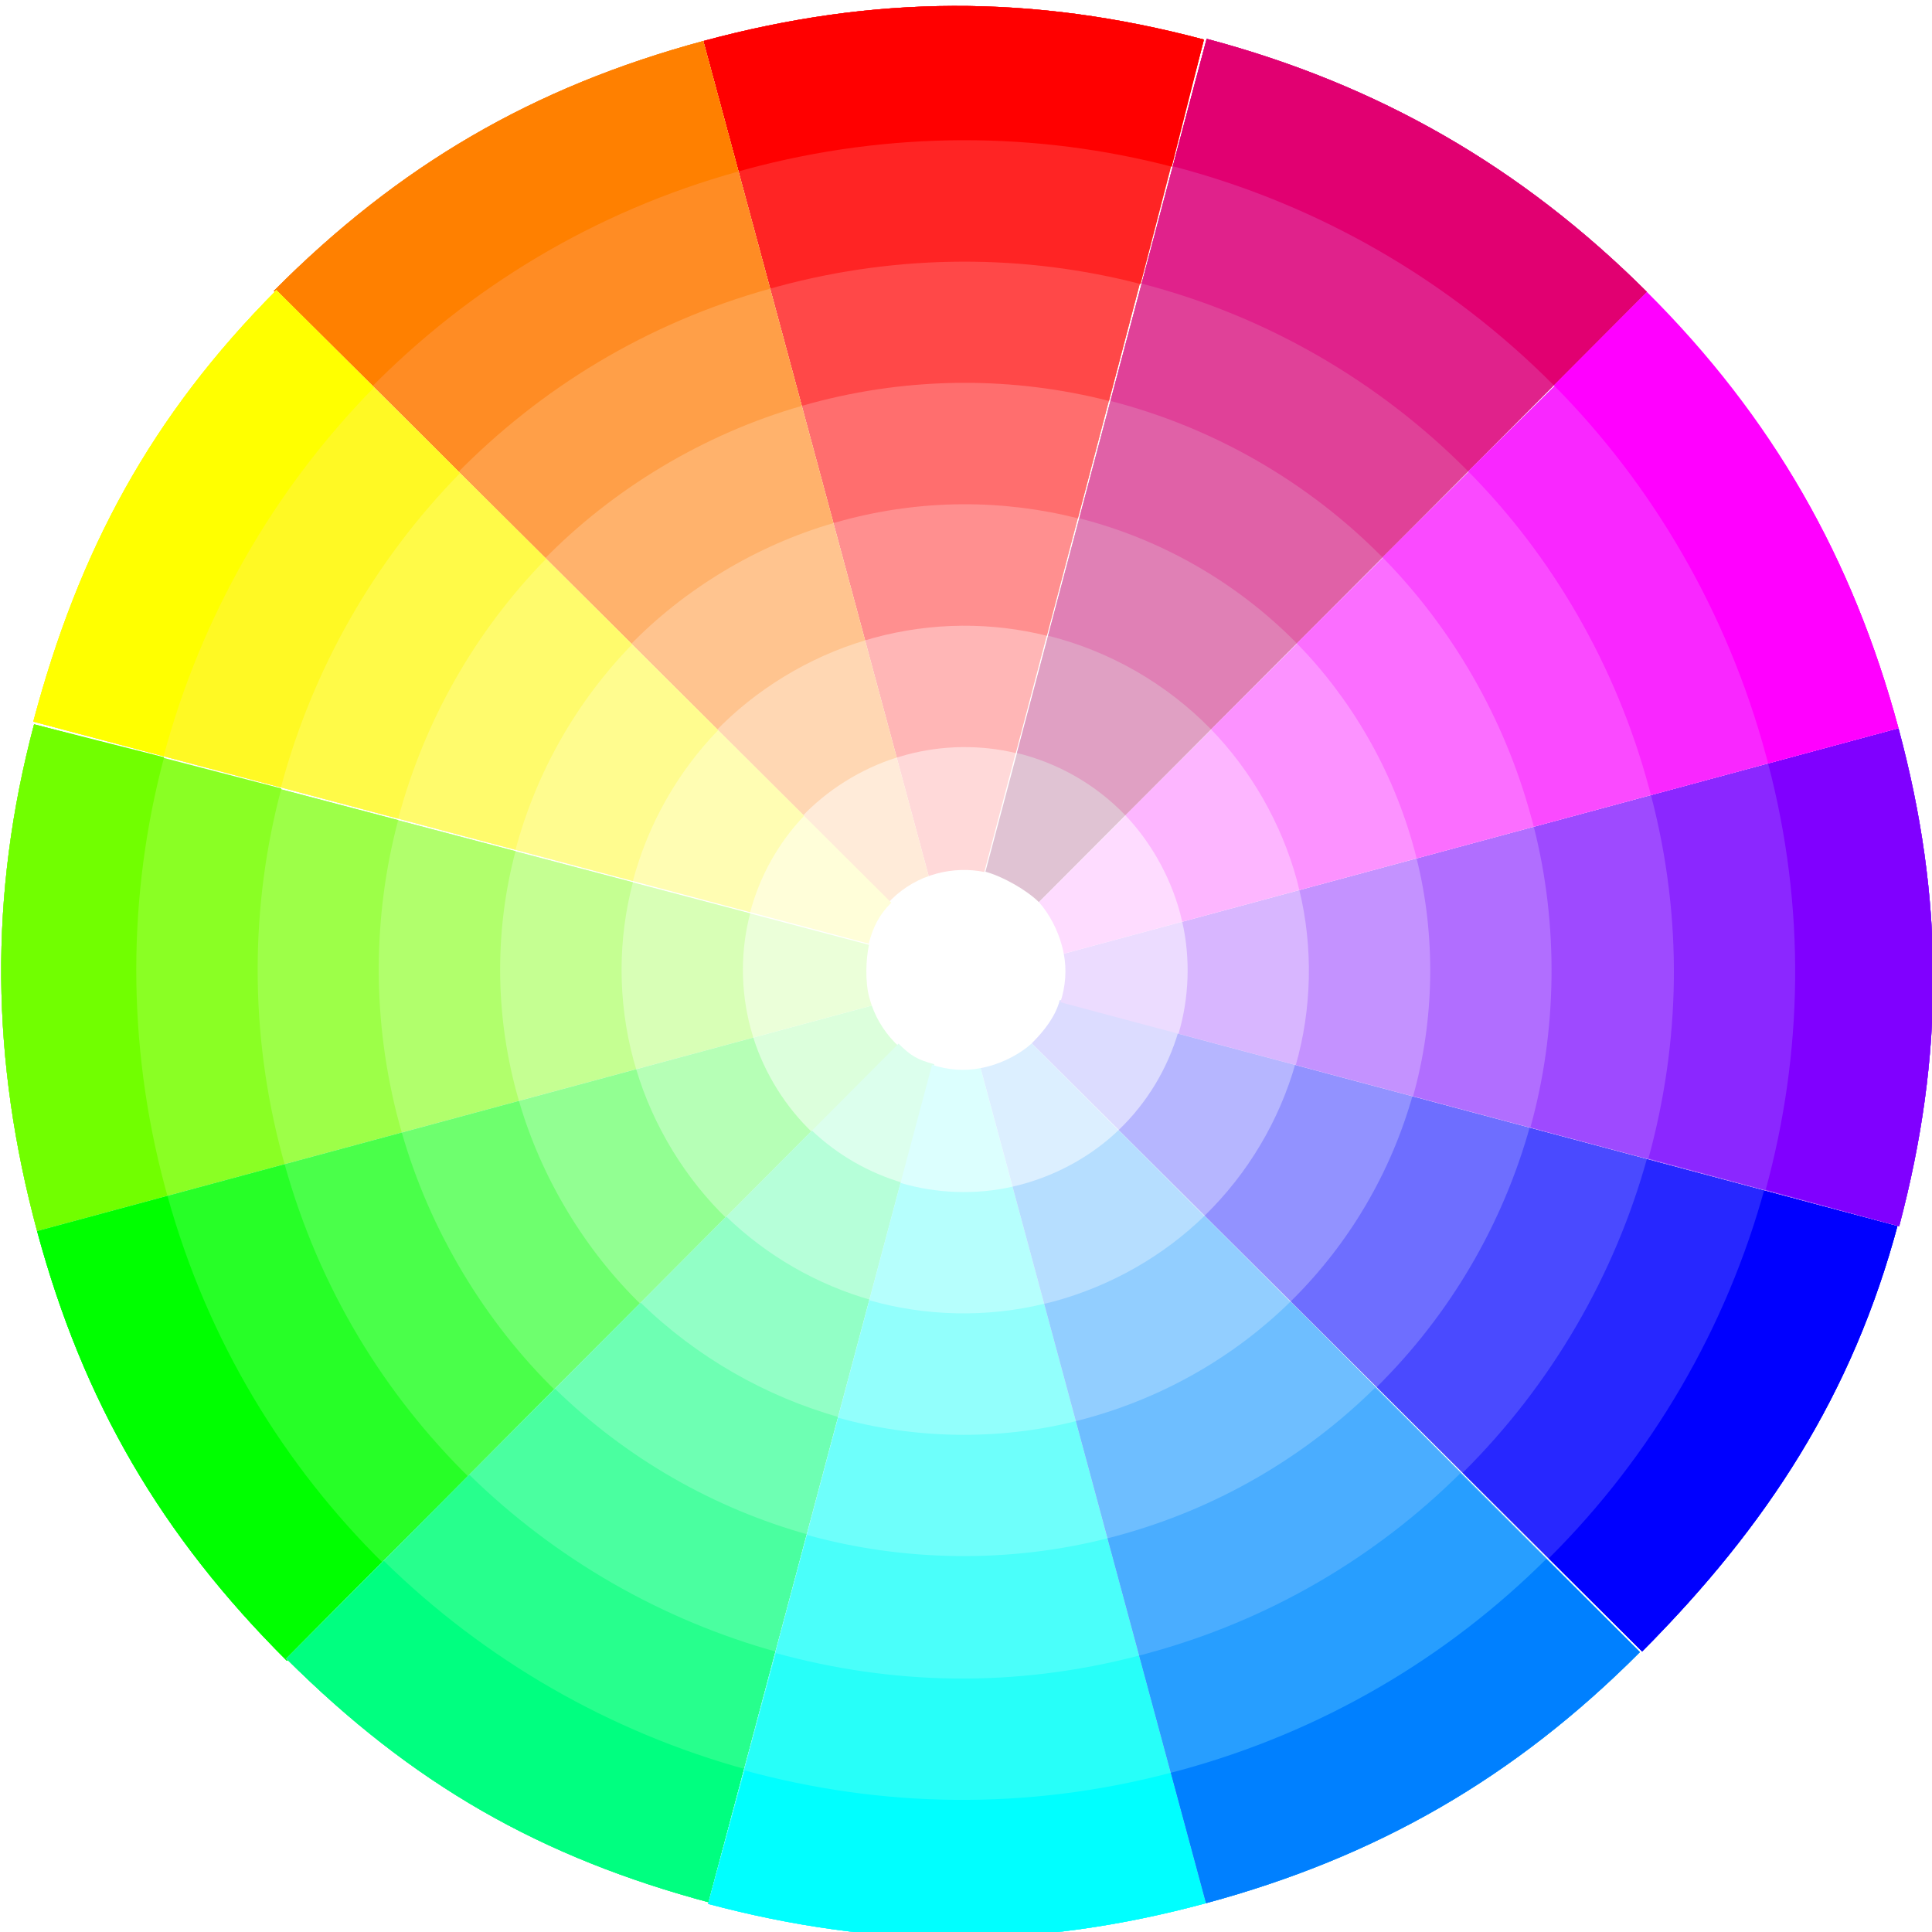
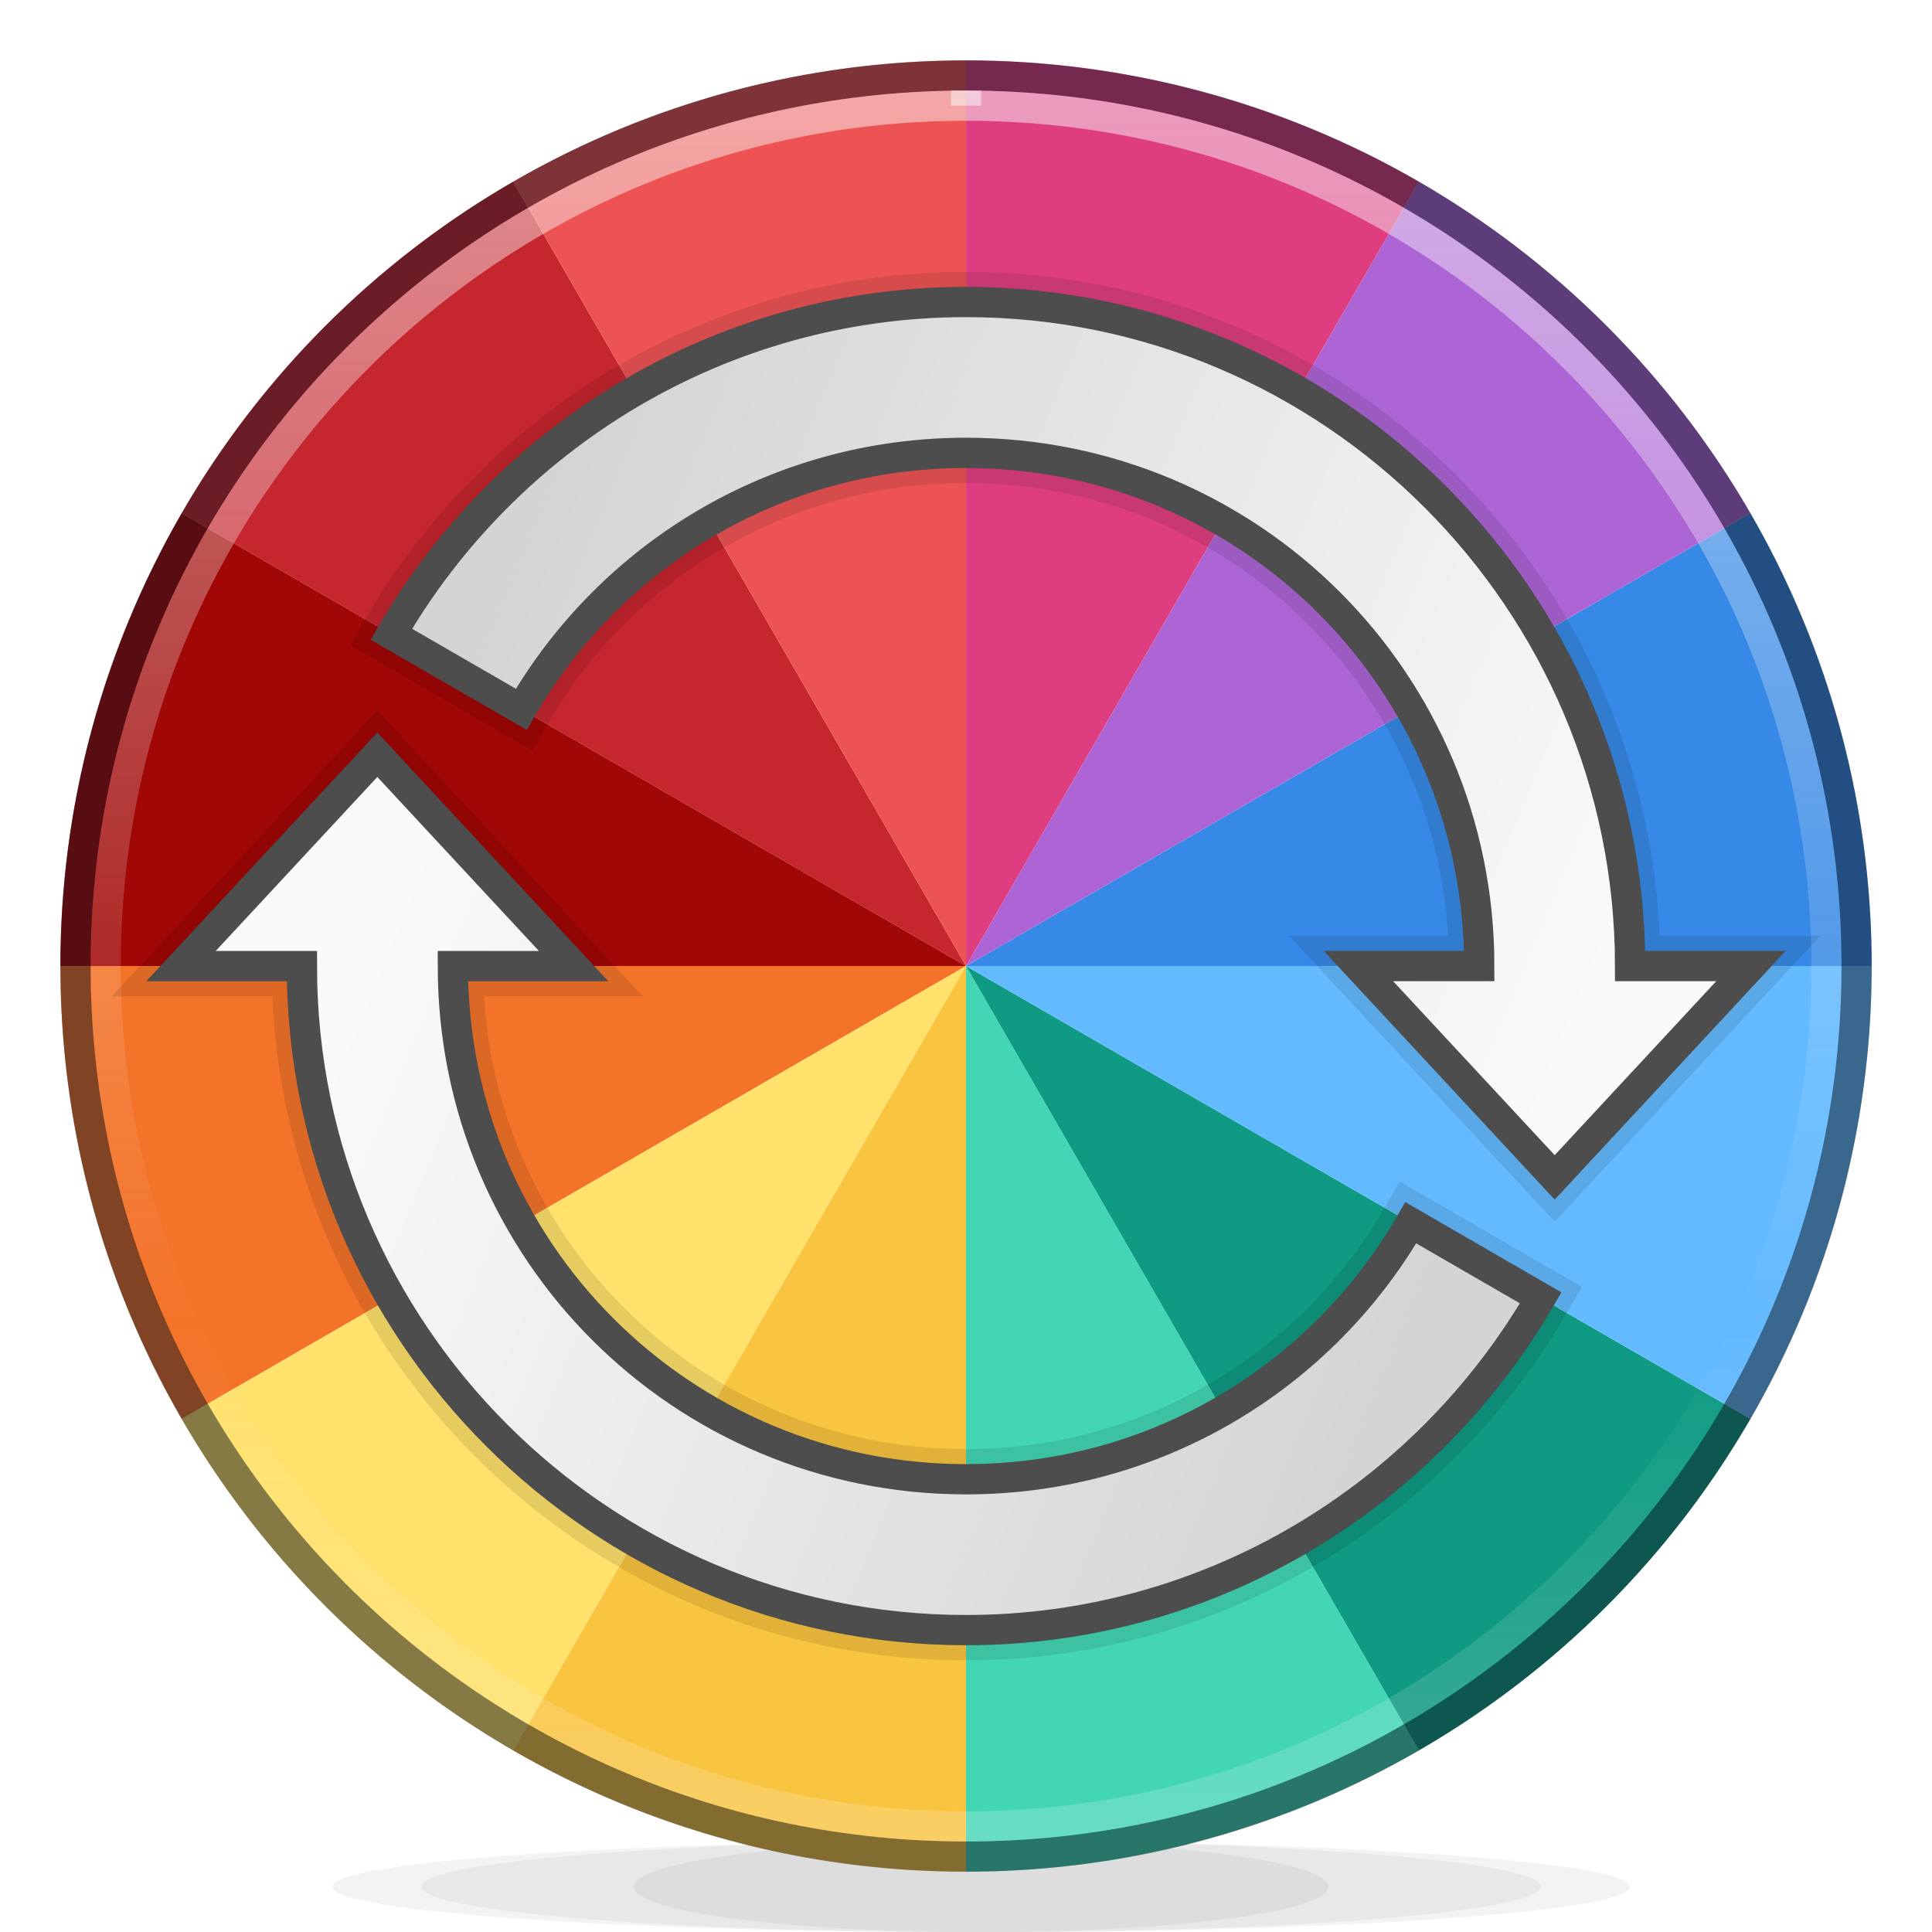
- <svg xmlns="http://www.w3.org/2000/svg" id="Layer_1" enable-background="new 0 0 360 360" xml:space="preserve" viewBox="0 0 64 64" version="1.1" y="0px" x="0px" width="64" height="64">
-   <defs id="defs445" />
-   <g id="g244">
- </g>
-   <g id="g438" transform="matrix(0.177413,0,0,0.1774894,0.03223704,0.1615573)">
-     <g id="g260">
-       <path d="M 193.8,167.46 307.32,53.57 C 283.863,30.21 257.12,14.843 225.127,6.34 l -41.313,155.45 c 3.15,0.84 7.66,3.37 9.98,5.67 z" fill="#e0c3d3" id="path246" />
-       <path d="M 209.95,151.26 307.317,53.572 C 283.86,30.212 257.117,14.845 225.124,6.342 l -35.43,133.29 c 7.71,1.86 14.76,5.91 20.25,11.63 z" fill="#e0a0c3" id="path248" />
-       <path d="M 225.94,135.21 307.315,53.567 C 283.858,30.207 257.115,14.84 225.122,6.337 l -29.61,111.4 c 11.55,2.89 22.11,8.95 30.42,17.47 z" fill="#e080b5" id="path250" />
-       <path d="m 241.95,119.15 65.369,-65.585 c -23.457,-23.36 -50.2,-38.727 -82.193,-47.23 l -23.784,89.491 c 15.38,3.919 29.46,12.004 40.6,23.324 z" fill="#e061a7" id="path252" />
-       <path d="M 257.95,103.1 307.321,53.567 C 283.864,30.207 257.121,14.84 225.128,6.337 l -17.962,67.589 c 19.22,4.944 36.82,15.052 50.78,29.174 z" fill="#e04198" id="path254" />
-       <path d="M 273.95,87.05 307.323,53.568 C 283.866,30.208 257.123,14.841 225.13,6.338 l -12.142,45.687 c 23.07,5.968 44.18,18.099 60.96,35.025 z" fill="#e0228b" id="path256" />
-       <path d="M 289.94,70.999 307.315,53.568 C 283.858,30.208 257.115,14.84 225.122,6.337 l -6.321,23.784 c 26.91,6.994 51.54,21.148 71.13,40.878 z" fill="#e10071" id="path258" />
-     </g>
-     <g id="g276">
-       <path d="m 174.73,162.13 c 2.934,-0.792 6.094,-0.876 8.876,-0.292 l 41,-155.36 c -31.994,-8.502 -61.625,-8.332 -93.483,0.274 l 42.101,155.85 c -0.01,-0.02 1.13,-0.37 1.5,-0.47 z" fill="#ffd9d9" id="path262" />
-       <path d="m 168.93,139.99 c 6.926,-1.871 14.036,-1.906 20.556,-0.349 l 35.12,-133.16 c -31.994,-8.502 -61.625,-8.332 -93.483,0.274 l 36.127,133.73 c 0.95,-0.27 1.19,-0.36 1.67,-0.49 z" fill="#ffb6b6" id="path264" />
-       <path d="m 163.03,118.12 c 10.904,-2.946 22.03,-2.917 32.267,-0.373 l 29.31,-111.27 c -31.994,-8.502 -61.625,-8.332 -93.483,0.274 l 30.218,111.86 c 0.96,-0.27 1.19,-0.36 1.68,-0.49 z" fill="#ff8f8f" id="path266" />
-       <path d="m 157.12,96.243 c 14.884,-4.021 30.029,-3.944 43.982,-0.413 L 224.612,6.476 C 192.618,-2.026 162.987,-1.856 131.129,6.75 l 24.304,89.968 c 0.96,-0.268 1.2,-0.344 1.69,-0.475 z" fill="#ff6e6e" id="path268" />
-       <path d="m 151.21,74.369 c 18.863,-5.096 38.024,-4.964 55.695,-0.446 L 224.615,6.476 C 192.621,-2.026 162.99,-1.856 131.132,6.75 l 18.395,68.094 c 0.96,-0.267 1.2,-0.344 1.69,-0.475 z" fill="#ff4848" id="path270" />
-       <path d="m 145.06,52.56 c 22.919,-6.191 46.298,-6.016 67.745,-0.456 L 224.615,6.476 C 192.621,-2.026 162.99,-1.856 131.132,6.75 l 12.484,46.214 c 0.97,-0.263 1.13,-0.317 1.45,-0.404 z" fill="#ff2424" id="path272" />
-       <path d="m 139.15,30.685 c 26.906,-7.269 54.312,-7.036 79.48,-0.483 L 224.608,6.476 C 192.614,-2.026 162.983,-1.856 131.125,6.75 l 6.575,24.34 c 0.97,-0.262 1.13,-0.318 1.45,-0.405 z" fill="#ff0000" id="path274" />
-     </g>
-     <g id="g292">
-       <path d="M 173.23,162.6 131.13,6.75 C 99.272,15.356 74.306,29.935 50.945,53.39 l 114.57,114.36 c 2.08,-2.33 4.86,-4.17 7.71,-5.15 z" fill="#ffebd9" id="path278" />
-       <path d="M 167.25,140.48 131.13,6.75 C 99.272,15.356 74.306,29.935 50.945,53.39 l 98.442,98.288 c 4.77,-5.09 11.17,-9.11 17.86,-11.2 z" fill="#ffd7b3" id="path280" />
-       <path d="M 161.34,118.61 131.13,6.75 C 99.272,15.356 74.306,29.935 50.945,53.39 l 82.386,82.283 c 7.49,-7.82 17.47,-13.93 28.01,-17.06 z" fill="#ffc48f" id="path282" />
-       <path d="M 155.43,96.719 131.13,6.75 C 99.272,15.356 74.306,29.935 50.945,53.39 l 66.336,66.282 c 10.2,-10.55 23.74,-18.78 38.15,-22.951 z" fill="#ffb26c" id="path284" />
-       <path d="M 149.52,74.845 131.13,6.75 C 99.272,15.356 74.306,29.935 50.945,53.39 l 50.287,50.283 c 12.91,-13.273 30.02,-23.612 48.29,-28.825 z" fill="#ff9f48" id="path286" />
-       <path d="M 143.61,52.964 131.13,6.75 C 99.272,15.356 74.306,29.935 50.945,53.39 l 34.05,34.204 C 100.7,71.566 120.49,59.396 143.61,52.964 Z" fill="#ff8c24" id="path288" />
-       <path d="M 137.7,31.091 131.125,6.751 C 99.267,15.357 74.301,29.936 50.94,53.391 L 68.93,71.607 C 87.365,52.845 110.725,38.566 137.705,31.091 Z" fill="#ff8000" id="path290" />
-     </g>
-     <g id="g308">
-       <path d="M 166.24,167.56 51.42,53.26 C 28.06,76.717 14.536,101.774 6.034,133.767 l 155.98,41.453 c 0.85,-3.15 1.92,-5.35 4.23,-7.66 z" fill="#fffed9" id="path294" />
-       <path d="M 149.96,151.35 51.425,53.26 C 28.065,76.717 14.541,101.774 6.039,133.767 l 133.85,35.573 c 1.8,-6.74 5.26,-12.94 10.07,-17.99 z" fill="#fffdb3" id="path296" />
-       <path d="M 133.9,135.37 51.425,53.26 C 28.065,76.717 14.541,101.774 6.039,133.767 l 111.95,29.753 c 2.82,-10.58 8.31,-20.29 15.91,-28.15 z" fill="#fffc8f" id="path298" />
-       <path d="M 117.84,119.37 51.425,53.26 C 28.065,76.717 14.541,101.774 6.039,133.767 l 90.037,23.929 c 3.845,-14.42 11.364,-27.64 21.764,-38.33 z" fill="#fffb6c" id="path300" />
-       <path d="M 101.78,103.39 51.425,53.26 C 28.065,76.717 14.541,101.774 6.039,133.767 l 68.136,18.108 c 4.869,-18.26 14.403,-34.99 27.605,-48.49 z" fill="#fffa48" id="path302" />
-       <path d="M 85.716,87.398 51.425,53.26 C 28.065,76.717 14.541,101.774 6.039,133.767 l 46.235,12.288 c 5.893,-22.09 17.445,-42.34 33.442,-58.662 z" fill="#fff924" id="path304" />
-       <path d="M 69.657,71.411 51.425,53.26 C 28.065,76.717 14.541,101.774 6.039,133.767 l 24.334,6.468 C 37.29,114.305 50.861,90.541 69.657,71.406 Z" fill="#ffff00" id="path306" />
-     </g>
-     <g id="g324">
-       <path d="m 162.13,185.27 c -0.792,-2.934 -0.647,-7.06 -0.061,-9.842 L 6.179,134.278 c -8.503,31.994 -8.034,62.733 0.572,94.591 l 155.85,-42.1 c -0.02,0.01 -0.37,-1.13 -0.47,-1.5 z" fill="#ebffd9" id="path310" />
-       <path d="m 139.99,191.07 c -1.963,-7.268 -1.891,-14.725 -0.095,-21.517 L 6.175,134.283 c -8.503,31.994 -8.034,62.733 0.572,94.591 l 133.73,-36.127 c -0.27,-0.96 -0.36,-1.19 -0.49,-1.67 z" fill="#d8ffb6" id="path312" />
-       <path d="m 118.12,196.98 c -3.039,-11.249 -2.905,-22.722 -0.121,-33.231 L 6.179,134.279 c -8.503,31.994 -8.034,62.733 0.572,94.591 l 111.86,-30.218 c -0.27,-0.96 -0.36,-1.19 -0.49,-1.67 z" fill="#c5ff92" id="path314" />
-       <path d="M 96.244,202.89 C 92.13,187.662 92.302,172.165 96.075,157.941 L 6.178,134.281 c -8.503,31.994 -8.034,62.733 0.572,94.591 l 89.968,-24.304 c -0.268,-0.97 -0.343,-1.2 -0.474,-1.68 z" fill="#b1ff6c" id="path316" />
-       <path d="M 74.371,208.8 C 69.182,189.592 69.409,170.076 74.17,152.134 L 6.178,134.284 c -8.503,31.994 -8.034,62.733 0.572,94.591 L 74.844,210.48 c -0.267,-0.96 -0.343,-1.2 -0.473,-1.68 z" fill="#9dff48" id="path318" />
-       <path d="m 52.563,214.95 c -6.285,-23.265 -6.011,-46.996 -0.205,-68.714 l -46.18,-11.96 c -8.503,31.994 -8.034,62.733 0.572,94.591 l 46.214,-12.484 c -0.263,-0.97 -0.315,-1.12 -0.401,-1.44 z" fill="#8aff24" id="path320" />
-       <path d="m 30.688,220.86 c -7.362,-27.251 -7.029,-55.011 -0.229,-80.452 l -24.28,-6.125 c -8.503,31.994 -8.034,62.733 0.572,94.591 l 24.34,-6.575 c -0.264,-0.97 -0.317,-1.12 -0.403,-1.44 z" fill="#71ff00" id="path322" />
-     </g>
-     <g id="g340">
-       <path d="M 162.6,186.77 6.75,228.87 c 8.606,31.857 23.185,56.824 46.641,80.185 l 114.36,-114.57 c -2.33,-2.09 -4.17,-4.87 -5.15,-7.72 z" fill="#dcffdc" id="path326" />
-       <path d="M 140.48,192.75 6.75,228.87 c 8.606,31.857 23.185,56.824 46.641,80.185 l 98.286,-98.442 c -5.1,-4.78 -9.11,-11.18 -11.2,-17.87 z" fill="#b6ffb6" id="path328" />
-       <path d="M 118.61,198.66 6.75,228.87 c 8.606,31.857 23.185,56.824 46.641,80.185 l 82.281,-82.387 c -7.82,-7.49 -13.93,-17.47 -17.06,-28.01 z" fill="#92ff92" id="path330" />
-       <path d="M 96.719,204.57 6.75,228.87 c 8.606,31.857 23.185,56.824 46.641,80.185 l 66.28,-66.336 c -10.55,-10.2 -18.78,-23.74 -22.951,-38.15 z" fill="#6eff6e" id="path332" />
-       <path d="M 74.845,210.48 6.75,228.87 c 8.606,31.857 23.185,56.824 46.641,80.185 l 50.281,-50.287 c -13.274,-12.92 -23.614,-30.02 -28.825,-48.29 z" fill="#4aff4a" id="path334" />
-       <path d="M 52.964,216.39 6.75,228.87 c 8.606,31.857 23.185,56.824 46.641,80.185 l 34.202,-34.049 c -16.028,-15.71 -28.198,-35.5 -34.629,-58.62 z" fill="#27ff27" id="path336" />
-       <path d="m 31.091,222.3 -24.34,6.575 c 8.606,31.857 23.185,56.824 46.641,80.185 l 18.214,-17.989 c -18.763,-18.43 -33.043,-41.79 -40.515,-68.77 z" fill="#00ff00" id="path338" />
-     </g>
-     <g id="g356">
-       <path d="M 167.59,193.87 53.28,308.65 c 23.455,23.359 47.388,37.112 79.381,45.616 l 41.606,-156.55 c -3.16,-0.85 -4.37,-1.55 -6.68,-3.85 z" fill="#dcffed" id="path342" />
-       <path d="m 151.42,210.11 -98.14,98.54 c 23.455,23.359 47.388,37.112 79.381,45.616 l 35.721,-134.41 c -6.34,-1.86 -12.17,-5.21 -16.96,-9.75 z" fill="#b6ffd9" id="path344" />
-       <path d="m 135.43,226.16 -82.15,82.49 c 23.455,23.359 47.388,37.112 79.381,45.616 l 29.9,-112.51 c -10.18,-2.89 -19.52,-8.26 -27.13,-15.6 z" fill="#92ffc6" id="path346" />
-       <path d="m 119.43,242.22 -66.15,66.43 c 23.456,23.359 47.388,37.112 79.381,45.616 l 24.079,-90.603 c -14.02,-3.92 -26.87,-11.31 -37.31,-21.45 z" fill="#6effb3" id="path348" />
-       <path d="m 103.44,258.28 -50.16,50.37 c 23.455,23.359 47.388,37.112 79.381,45.616 l 18.258,-68.701 c -17.86,-4.95 -34.22,-14.35 -47.48,-27.29 z" fill="#4affa0" id="path350" />
-       <path d="m 87.451,274.34 -34.17,34.31 c 23.455,23.359 47.388,37.112 79.381,45.616 L 145.1,307.465 c -21.69,-5.97 -41.58,-17.4 -57.649,-33.13 z" fill="#27ff8d" id="path352" />
-       <path d="M 71.459,290.39 53.28,308.65 c 23.455,23.359 47.388,37.112 79.381,45.616 l 6.618,-24.9 c -25.53,-6.99 -48.93,-20.44 -67.821,-38.98 z" fill="#00ff80" id="path354" />
-     </g>
-     <g id="g372">
-       <path d="m 173.85,197.82 -41.812,156.61 c 31.993,8.501 61.11,8.47 92.969,-0.136 l -42.101,-155.85 c -2.95,0.59 -6.08,0.35 -9.06,-0.62 z" fill="#dcfffe" id="path358" />
-       <path d="m 167.98,219.87 -35.941,134.56 c 31.993,8.501 61.11,8.47 92.969,-0.136 l -36.127,-133.73 c -6.82,1.57 -14.22,1.29 -20.9,-0.69 z" fill="#b6fffd" id="path360" />
-       <path d="m 162.15,241.77 -30.107,112.65 c 31.993,8.501 61.11,8.47 92.969,-0.136 l -30.219,-111.86 c -10.69,2.62 -22.24,2.33 -32.64,-0.65 z" fill="#92fffc" id="path362" />
-       <path d="m 156.32,263.68 -24.276,90.754 c 31.993,8.501 61.11,8.47 92.969,-0.136 l -24.305,-89.969 c -14.54,3.66 -30.26,3.33 -44.38,-0.64 z" fill="#6efffb" id="path364" />
-       <path d="m 150.49,285.57 -18.446,68.856 c 31.993,8.501 61.11,8.47 92.969,-0.136 l -18.396,-68.095 c -18.41,4.7 -38.28,4.34 -56.12,-0.63 z" fill="#4afffa" id="path366" />
-       <path d="m 144.7,307.61 -12.655,46.815 c 31.993,8.501 61.11,8.47 92.969,-0.136 L 212.53,308.074 c -23.22,6.1 -46.19,5.49 -67.83,-0.45 z" fill="#27fff9" id="path368" />
-       <path d="m 138.88,329.52 -6.839,24.913 c 31.994,8.501 61.11,8.47 92.969,-0.136 l -6.575,-24.341 c -27.08,7.13 -54.2,6.49 -79.56,-0.43 z" fill="#00ffff" id="path370" />
-     </g>
-     <g id="g388">
-       <path d="m 192.47,193.82 c -2.109,1.906 -5.088,3.48 -8.022,4.273 -0.373,0.101 -1.527,0.377 -1.533,0.354 l 42.101,155.85 c 31.857,-8.606 57.647,-23.407 81.009,-46.862 l -113.56,-113.61 z" fill="#dcefff" id="path374" />
-       <path d="m 208.69,210.01 c -4.857,4.652 -11.156,8.255 -18.107,10.133 -0.485,0.131 -0.729,0.176 -1.699,0.42 l 36.127,133.73 c 31.857,-8.606 57.647,-23.407 81.009,-46.862 l -97.33,-97.42 z" fill="#b6deff" id="path376" />
-       <path d="m 224.73,226.01 c -7.572,7.374 -17.307,13.052 -28.233,16.004 -0.486,0.131 -0.732,0.17 -1.701,0.42 l 30.219,111.86 c 31.857,-8.606 57.647,-23.407 81.009,-46.862 l -81.3,-81.42 z" fill="#92ceff" id="path378" />
-       <path d="m 240.78,242.02 c -10.285,10.097 -23.467,17.838 -38.372,21.864 -0.484,0.131 -0.729,0.186 -1.696,0.438 l 24.305,89.969 c 31.857,-8.606 57.647,-23.407 81.009,-46.862 l -65.25,-65.41 z" fill="#6ebeff" id="path380" />
-       <path d="m 208.31,285.76 c -0.485,0.132 -0.731,0.185 -1.698,0.439 l 18.396,68.095 c 31.857,-8.606 57.647,-23.407 81.009,-46.862 l -49.444,-49.336 c -13,12.81 -29.38,22.56 -48.27,27.66 z" fill="#4aadff" id="path382" />
-       <path d="m 213.98,307.7 c -0.324,0.088 -0.49,0.122 -1.456,0.38 l 12.484,46.215 c 31.857,-8.606 57.647,-23.407 81.009,-46.862 l -33.533,-33.371 c -15.72,15.59 -35.58,27.44 -58.5,33.63 z" fill="#279eff" id="path384" />
-       <path d="m 219.89,329.57 c -0.325,0.088 -0.491,0.121 -1.457,0.38 l 6.575,24.341 c 31.857,-8.606 57.647,-23.407 81.009,-46.862 l -17.47,-17.385 c -18.43,18.34 -41.75,32.27 -68.65,39.53 z" fill="#0080ff" id="path386" />
-     </g>
-     <g id="g404">
-       <path d="m 197.71,185.73 c -0.843,3.153 -2.941,5.768 -5.242,8.083 l 113.97,113.5 c 23.359,-23.456 39.325,-47.987 47.829,-79.98 l -156.56,-41.6 z" fill="#dcdcff" id="path390" />
-       <path d="m 219.85,191.62 c -2.041,6.976 -5.889,13.329 -11.148,18.372 l 97.727,97.328 c 23.359,-23.456 39.325,-47.987 47.829,-79.98 l -134.41,-35.72 z" fill="#b6b6ff" id="path392" />
-       <path d="m 241.75,197.44 c -3.064,10.814 -8.936,20.677 -16.995,28.538 l 81.675,81.342 c 23.359,-23.456 39.325,-47.987 47.829,-79.98 l -112.52,-29.9 z" fill="#9292ff" id="path394" />
-       <path d="m 263.66,203.26 c -4.089,14.652 -11.976,28.037 -22.837,38.716 l 65.61,65.343 c 23.359,-23.456 39.325,-47.987 47.829,-79.98 l -90.6,-24.08 z" fill="#6e6eff" id="path396" />
-       <path d="m 285.56,209.08 c -5.112,18.491 -15.019,35.392 -28.682,48.887 l 49.554,49.352 c 23.359,-23.456 39.325,-47.987 47.829,-79.98 l -68.7,-18.26 z" fill="#4a4aff" id="path398" />
-       <path d="m 307.46,214.9 c -6.137,22.329 -18.063,42.745 -34.525,59.06 l 33.496,33.358 c 23.359,-23.456 39.325,-47.987 47.829,-79.98 l -46.81,-12.44 z" fill="#2727ff" id="path400" />
-       <path d="m 329.36,220.72 c -7.161,26.167 -21.104,50.1 -40.368,69.23 l 17.438,17.366 c 23.359,-23.456 39.325,-47.987 47.829,-79.98 l -24.9,-6.62 z" fill="#0000ff" id="path402" />
-     </g>
-     <g id="g420">
-       <path d="m 198.44,177.09 c 0.588,2.949 0.342,6.08 -0.624,9.056 l 156.61,41.813 c 8.501,-31.994 8.47,-61.111 -0.136,-92.969 z" fill="#ecdcff" id="path406" />
-       <path d="m 220.56,171.12 c 1.57,6.827 1.293,14.228 -0.688,20.901 l 134.56,35.941 c 8.501,-31.994 8.47,-61.111 -0.136,-92.969 l -133.73,36.13 z" fill="#d8b6ff" id="path408" />
-       <path d="m 242.43,165.21 c 2.612,10.689 2.32,22.245 -0.657,32.643 l 112.65,30.108 c 8.501,-31.994 8.47,-61.111 -0.136,-92.969 l -111.85,30.22 z" fill="#c492ff" id="path410" />
-       <path d="m 264.32,159.29 c 3.655,14.55 3.324,30.265 -0.649,44.388 l 90.754,24.277 c 8.501,-31.994 8.47,-61.111 -0.136,-92.969 l -89.96,24.3 z" fill="#b16eff" id="path412" />
-       <path d="m 286.2,153.38 c 4.699,18.412 4.345,38.281 -0.625,56.128 l 68.855,18.446 c 8.501,-31.994 8.47,-61.111 -0.136,-92.969 l -68.1,18.39 z" fill="#9e4aff" id="path414" />
-       <path d="m 308.08,147.47 c 6.088,23.216 5.471,46.185 -0.464,67.83 l 46.814,12.655 c 8.501,-31.994 8.47,-61.111 -0.136,-92.969 l -46.21,12.48 z" fill="#8b27ff" id="path416" />
-       <path d="m 329.95,141.56 c 7.131,27.078 6.49,54.192 -0.435,79.554 l 24.911,6.84 c 8.501,-31.994 8.47,-61.111 -0.136,-92.969 l -24.34,6.58 z" fill="#8000ff" id="path418" />
-     </g>
-     <g id="g436">
-       <path d="m 198.09,175.56 c 0.101,0.374 0.377,1.528 0.354,1.534 l 155.85,-42.101 C 345.688,103.135 330.886,77.344 307.432,53.984 l -113.63,113.48 c 1.9,2.11 3.5,5.16 4.29,8.1 z" fill="#fedcff" id="path422" />
-       <path d="m 220.14,169.42 c 0.131,0.486 0.176,0.729 0.42,1.699 L 354.29,134.993 C 345.684,103.135 330.883,77.345 307.428,53.984 l -97.479,97.275 c 4.61,4.84 8.32,11.25 10.19,18.16 z" fill="#fdb6ff" id="path424" />
-       <path d="m 242.01,163.51 c 0.131,0.484 0.169,0.729 0.419,1.697 l 111.86,-30.218 C 345.683,103.131 330.881,77.34 307.427,53.98 l -81.486,81.231 c 7.34,7.56 13.13,17.41 16.07,28.3 z" fill="#fc92ff" id="path426" />
-       <path d="m 263.89,157.6 c 0.13,0.484 0.185,0.725 0.438,1.692 l 89.969,-24.304 C 345.691,103.13 330.889,77.339 307.435,53.979 l -65.48,65.173 c 10.06,10.28 17.91,23.57 21.93,38.45 z" fill="#fb6eff" id="path428" />
-       <path d="m 285.76,151.69 c 0.131,0.483 0.183,0.724 0.438,1.69 l 68.095,-18.395 C 345.687,103.127 330.885,77.336 307.431,53.976 l -49.482,49.121 c 12.79,13 22.71,29.74 27.8,48.6 z" fill="#fa4aff" id="path430" />
-       <path d="m 307.7,146.03 c 0.087,0.321 0.12,0.48 0.378,1.447 l 46.215,-12.484 C 345.687,103.135 330.885,77.344 307.431,53.984 l -33.484,33.07 c 15.59,15.719 27.55,36.039 33.74,58.969 z" fill="#f927ff" id="path432" />
-       <path d="m 329.58,140.12 c 0.086,0.321 0.118,0.48 0.377,1.446 l 24.341,-6.575 C 345.692,103.133 330.778,76.93 307.324,53.57 l -17.375,17.432 c 18.32,18.435 32.35,42.199 39.62,69.109 z" fill="#ff00ff" id="path434" />
-     </g>
+ <svg xmlns="http://www.w3.org/2000/svg" xmlns:xlink="http://www.w3.org/1999/xlink" width="64" height="64" viewBox="0 0 16.933 16.933" version="1.1" id="svg5">
+   <defs id="defs2">
+     <linearGradient id="linearGradient12471">
+       <stop style="stop-color:#d4d4d4;stop-opacity:1" offset="0" id="stop12467" />
+       <stop style="stop-color:#fafafa;stop-opacity:1" offset="1" id="stop12469" />
+     </linearGradient>
+     <linearGradient id="linearGradient12158">
+       <stop style="stop-color:#d4d4d4;stop-opacity:1" offset="0" id="stop12154" />
+       <stop style="stop-color:#fafafa;stop-opacity:1" offset="1" id="stop12156" />
+     </linearGradient>
+     <linearGradient id="linearGradient1287">
+       <stop style="stop-color:#fafafa;stop-opacity:1;" offset="0" id="stop1283" />
+       <stop style="stop-color:#fafafa;stop-opacity:0" offset="0.704" id="stop1563" />
+       <stop style="stop-color:#fafafa;stop-opacity:0.4" offset="1" id="stop1285" />
+     </linearGradient>
+     <linearGradient xlink:href="#linearGradient1287" id="linearGradient1289" x1="8.467" y1="0.794" x2="8.467" y2="16.14" gradientUnits="userSpaceOnUse" />
+     <linearGradient xlink:href="#linearGradient12158" id="linearGradient12160" x1="12.435" y1="11.642" x2="3.44" y2="7.938" gradientUnits="userSpaceOnUse" />
+     <linearGradient xlink:href="#linearGradient12471" id="linearGradient12473" x1="4.233" y1="5.292" x2="13.758" y2="9.26" gradientUnits="userSpaceOnUse" />
+   </defs>
+   <g id="layer3">
+     <ellipse style="fill:#000000;fill-opacity:0.05;stroke-width:0.265;stroke-linecap:round;stroke-opacity:0.5" id="ellipse1493" cx="8.599" cy="16.536" rx="5.685" ry="0.399" />
+     <ellipse style="fill:#000000;fill-opacity:0.05;stroke-width:0.265;stroke-linecap:round;stroke-opacity:0.5" id="ellipse1491" cx="8.599" cy="16.536" rx="4.907" ry="0.399" />
+     <ellipse style="fill:#000000;fill-opacity:0.05;stroke-width:0.265;stroke-linecap:round;stroke-opacity:0.5" id="path1409" cx="8.599" cy="16.536" rx="3.043" ry="0.399" />
+   </g>
+   <g id="layer1">
+     <path id="path848" style="fill:#c6262e;fill-opacity:1;stroke-width:1;stroke-linecap:round;stroke-opacity:0.5" d="M 32 32 L 17 6.02 A 30 30 0 0 0 6.02 17 L 32 32 z " transform="scale(0.2645833)" />
+     <path id="path2049" style="fill:#a10705;fill-opacity:1;stroke-width:1;stroke-linecap:round;stroke-opacity:0.5" d="M 32 32 L 6.02 17 A 30 30 0 0 0 2 32 L 32 32 z " transform="scale(0.2645833)" />
+     <path id="path2047" style="fill:#f37329;fill-opacity:1;stroke-width:1;stroke-linecap:round;stroke-opacity:0.5" d="M 32 32 L 2 32 A 30 30 0 0 0 6.02 47 L 32 32 z " transform="scale(0.2645833)" />
+     <path id="path2045" style="fill:#ffe16b;fill-opacity:1;stroke-width:1;stroke-linecap:round;stroke-opacity:0.5" d="M 32 32 L 6.02 47 A 30 30 0 0 0 17 57.98 L 32 32 z " transform="scale(0.2645833)" />
+     <path id="path2043" style="fill:#f9c440;fill-opacity:1;stroke-width:1;stroke-linecap:round;stroke-opacity:0.5" d="M 32 32 L 17 57.98 A 30 30 0 0 0 32 62 L 32 32 z " transform="scale(0.2645833)" />
+     <path id="path2041" style="fill:#43d6b5;fill-opacity:1.0;stroke-width:1;stroke-linecap:round;stroke-opacity:0.5" d="M 32 32 L 32 62 A 30 30 0 0 0 47 57.98 L 32 32 z " transform="scale(0.2645833)" />
+     <path id="path2039" style="fill:#0e9a83;fill-opacity:1;stroke-width:1;stroke-linecap:round;stroke-opacity:0.5" d="M 32 32 L 47 57.98 A 30 30 0 0 0 57.98 47 L 32 32 z " transform="scale(0.2645833)" />
+     <path id="path2037" style="fill:#64baff;fill-opacity:1;stroke-width:1;stroke-linecap:round;stroke-opacity:0.5" d="M 32 32 L 57.98 47 A 30 30 0 0 0 62 32 L 32 32 z " transform="scale(0.2645833)" />
+     <path id="path2035" style="fill:#3689e6;fill-opacity:1;stroke-width:1;stroke-linecap:round;stroke-opacity:0.5" d="M 32 32 L 62 32 A 30 30 0 0 0 57.979 17 L 32 32 z " transform="scale(0.2645833)" />
+     <path id="path2033" style="fill:#ad65d6;fill-opacity:1;stroke-width:1;stroke-linecap:round;stroke-opacity:0.5" d="M 32 32 L 57.979 17 A 30 30 0 0 0 47 6.021 L 32 32 z " transform="scale(0.2645833)" />
+     <path id="path2031" style="fill:#ed5353;fill-opacity:1;stroke-width:1;stroke-linecap:round;stroke-opacity:0.5" d="M 32 2 A 30 30 0 0 0 17 6.02 L 32 32 L 32 2 z " transform="scale(0.2645833)" />
+     <path id="path2029" style="fill:#de3e80;fill-opacity:1;stroke-width:1;stroke-linecap:round;stroke-opacity:0.5" d="M 32 2 L 32 32 L 47 6.021 A 30 30 0 0 0 32 2 z " transform="scale(0.2645833)" />
+     <circle style="fill:none;fill-opacity:1;stroke:#0e141f;stroke-width:0.265;stroke-linecap:round;stroke-opacity:0.5" id="circle1069" cx="8.467" cy="8.467" r="7.805" />
+     <circle style="fill:none;fill-opacity:1;stroke:url(#linearGradient1289);stroke-width:0.265;stroke-linecap:round;stroke-opacity:0.5" id="circle1239" cx="8.467" cy="8.467" r="7.541" />
+     <ellipse style="fill:none;fill-opacity:1;stroke:#fafafa;stroke-width:0.265;stroke-linecap:round;stroke-opacity:0.5" id="path1281" cx="8.467" cy="0.86" rx="1.8799776e-15" ry="0.066" />
+   </g>
+   <g id="layer2">
+     <path id="path11877" style="color:#000000;fill:none;fill-opacity:1;stroke:#000000;stroke-width:0.529;stroke-linecap:round;stroke-miterlimit:4;stroke-dasharray:none;stroke-opacity:0.1" d="M 3.307,6.615 1.587,8.467 h 1.059 c 0,3.207 2.613,5.82 5.82,5.82 2.148,0 4.029,-1.174 5.037,-2.912 L 12.365,10.717 C 11.589,12.063 10.137,12.965 8.467,12.965 5.975,12.965 3.969,10.959 3.969,8.467 h 1.058 z" />
+     <path id="path11821" style="color:#000000;fill:#ffe16b;fill-opacity:1;stroke:#000000;stroke-width:0.265;stroke-linecap:round;stroke-miterlimit:4;stroke-dasharray:none;stroke-opacity:0.1" d="M 3.307,6.615 1.587,8.467 h 1.059 c 0,3.207 2.613,5.82 5.82,5.82 2.148,0 4.029,-1.174 5.037,-2.912 L 12.365,10.717 C 11.589,12.063 10.137,12.965 8.467,12.965 5.975,12.965 3.969,10.959 3.969,8.467 h 1.058 z" />
+     <path id="circle10068" style="color:#000000;fill:url(#linearGradient12160);fill-opacity:1;stroke-width:0.265;stroke-linecap:round;stroke:#4d4d4d;stroke-miterlimit:4;stroke-dasharray:none" d="M 3.307,6.615 1.587,8.467 h 1.059 c 0,3.207 2.613,5.82 5.82,5.82 2.148,0 4.029,-1.174 5.037,-2.912 L 12.365,10.717 C 11.589,12.063 10.137,12.965 8.467,12.965 5.975,12.965 3.969,10.959 3.969,8.467 h 1.058 z" />
+     <path id="path12079" style="color:#000000;fill:none;fill-opacity:1;stroke:#000000;stroke-width:0.529;stroke-linecap:round;stroke-miterlimit:4;stroke-dasharray:none;stroke-opacity:0.1" d="m 13.626,10.319 1.72,-1.852 h -1.059 c 0,-3.207 -2.613,-5.82 -5.82,-5.82 -2.148,0 -4.029,1.174 -5.037,2.912 l 1.139,0.658 c 0.776,-1.345 2.227,-2.248 3.898,-2.248 2.492,0 4.498,2.006 4.498,4.498 H 11.906 Z" />
+     <path id="path12081" style="color:#000000;fill:none;fill-opacity:1;stroke:#000000;stroke-width:0.265;stroke-linecap:round;stroke-miterlimit:4;stroke-dasharray:none;stroke-opacity:0.1" d="m 13.626,10.319 1.72,-1.852 h -1.059 c 0,-3.207 -2.613,-5.82 -5.82,-5.82 -2.148,0 -4.029,1.174 -5.037,2.912 l 1.139,0.658 c 0.776,-1.345 2.227,-2.248 3.898,-2.248 2.492,0 4.498,2.006 4.498,4.498 H 11.906 Z" />
+     <path id="path12083" style="color:#000000;fill:url(#linearGradient12473);fill-opacity:1;stroke-width:0.265;stroke-linecap:round;stroke:#4d4d4d;stroke-miterlimit:4;stroke-dasharray:none" d="m 13.626,10.319 1.72,-1.852 h -1.059 c 0,-3.207 -2.613,-5.82 -5.82,-5.82 -2.148,0 -4.029,1.174 -5.037,2.912 l 1.139,0.658 c 0.776,-1.345 2.227,-2.248 3.898,-2.248 2.492,0 4.498,2.006 4.498,4.498 H 11.906 Z" />
  </g>
</svg>
